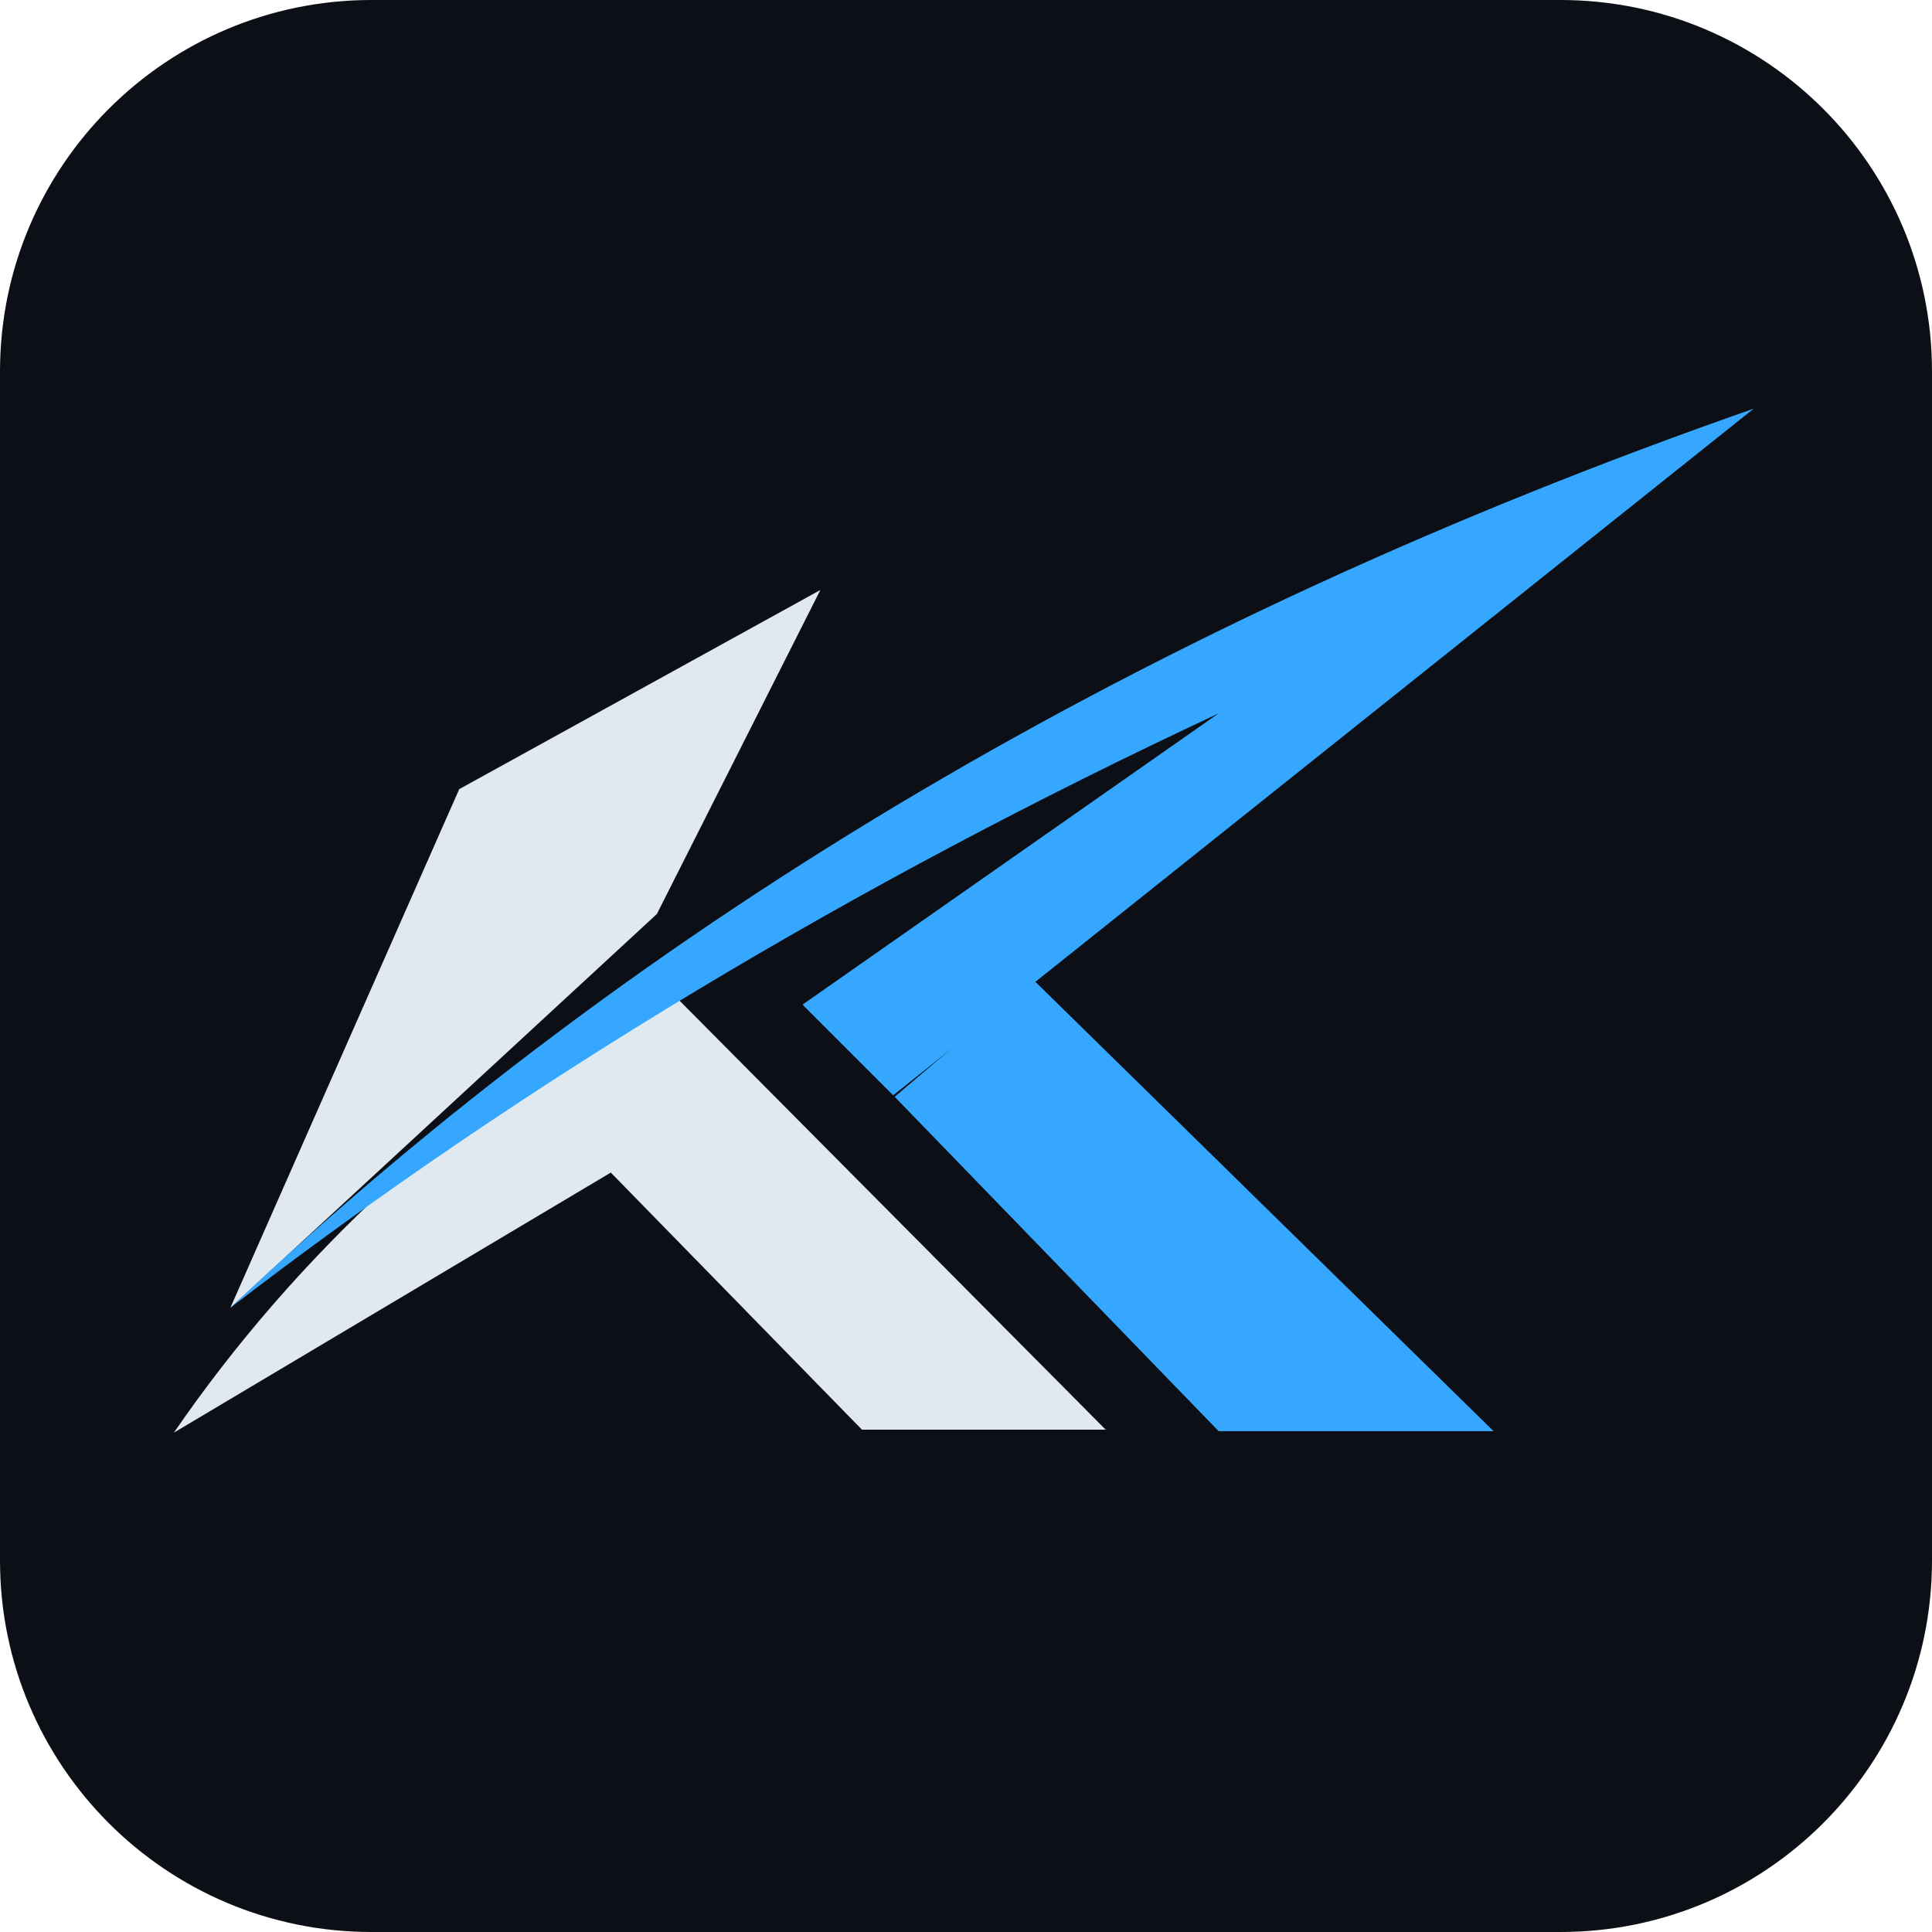
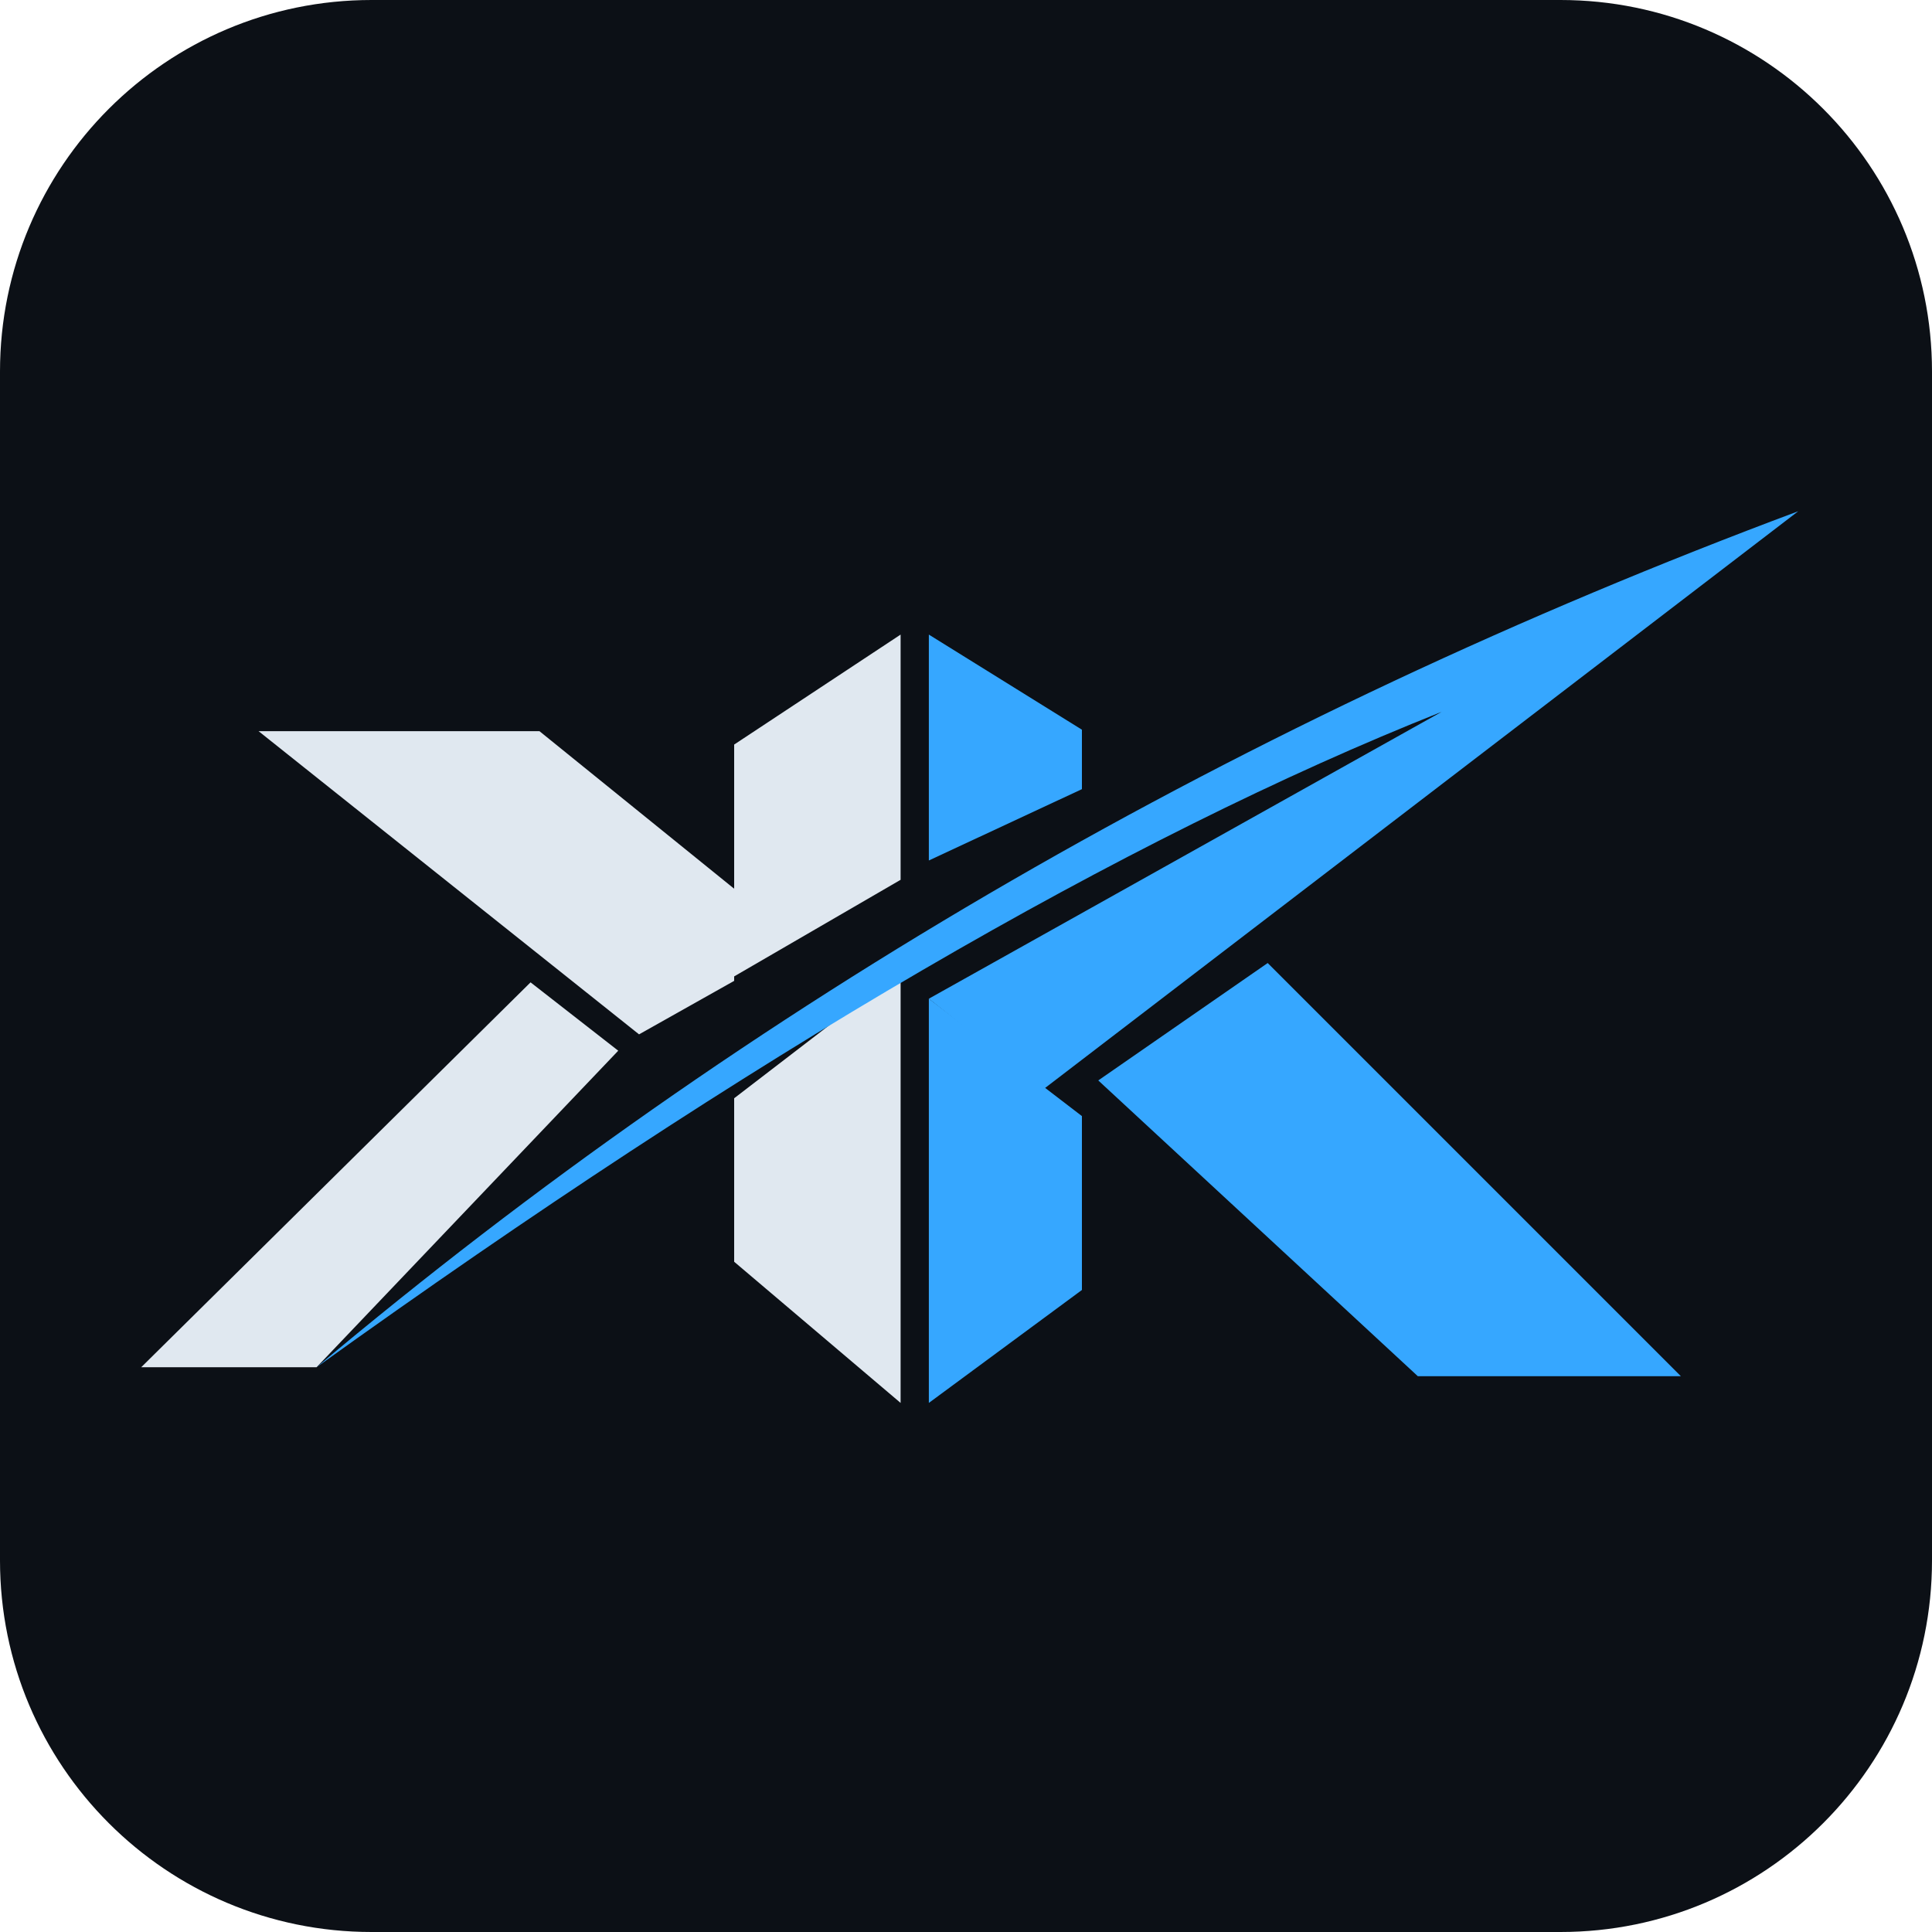
<svg xmlns="http://www.w3.org/2000/svg" viewBox="0 0 1300 1300">
  <rect width="1300" height="1300" rx="250" fill="#0c1016" />
-   <g transform="translate(0 50)">
-     <path d="M155 830 309 481 552 347 442 565Z" fill="#e0e8f0" />
-     <path d="M117 914Q240 735 445 611L744 912H580L411 739Z" fill="#e0e8f0" />
-     <path d="M602 688 695 609 1005 913H820Z" fill="#36a7ff" />
-     <path d="M155 830Q570 438 1180 225L601 687 540 626 820 430Q450 603 155 830Z" fill="#36a7ff" />
+   <g transform="translate(0 70)">
+     <path d="M174 422H363L494 528V590L430 626Z" fill="#e0e8f0" />
+     <path d="M95 850 357 591 416 637 213 850Z" fill="#e0e8f0" />
+     <path d="M494 431 606 357V522L494 587Z" fill="#e0e8f0" />
+     <path d="M494 669 606 583V874L494 779Z" fill="#e0e8f0" />
+     <path d="M625 357 728 421V461L625 509Z" fill="#36a7ff" />
+     <path d="M625 602 728 681V798L625 874Z" fill="#36a7ff" />
+     <path d="M739 657 853 578 1131 856H954Z" fill="#36a7ff" />
+     <path d="M213 850Q650 483 1210 274L702 663 625 602 970 409Q650 536 213 850Z" fill="#36a7ff" />
  </g>
</svg>
